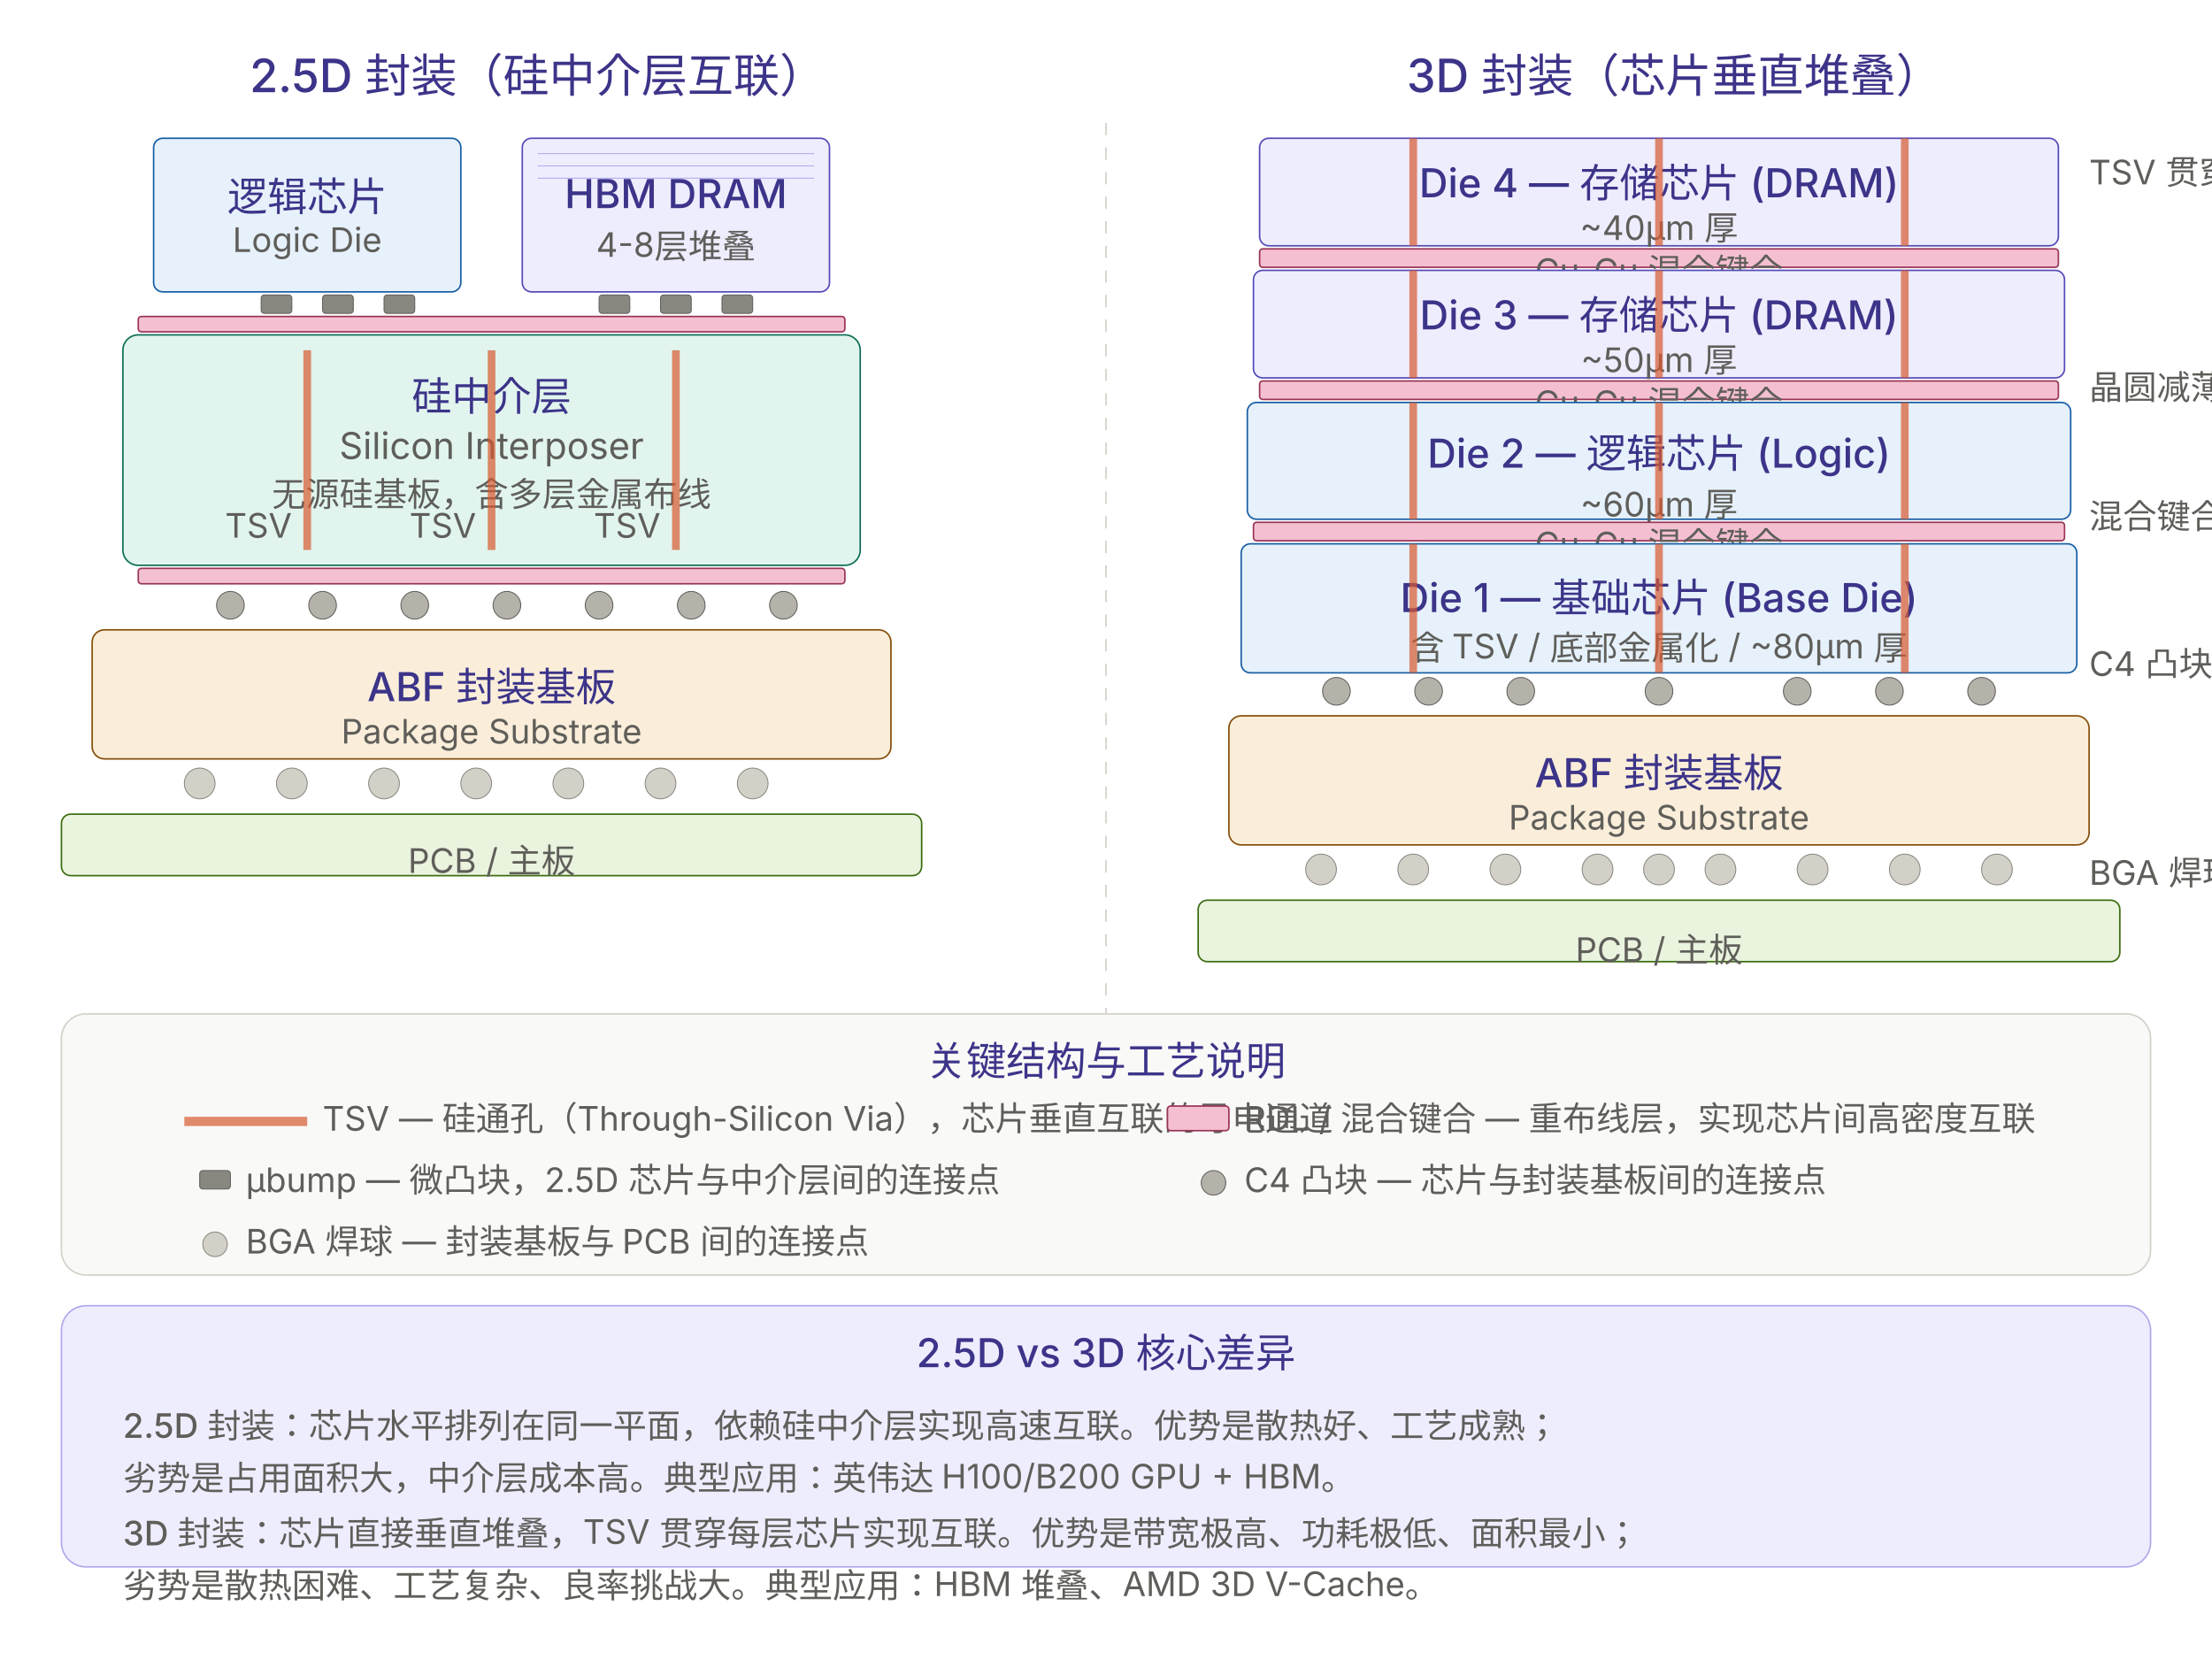
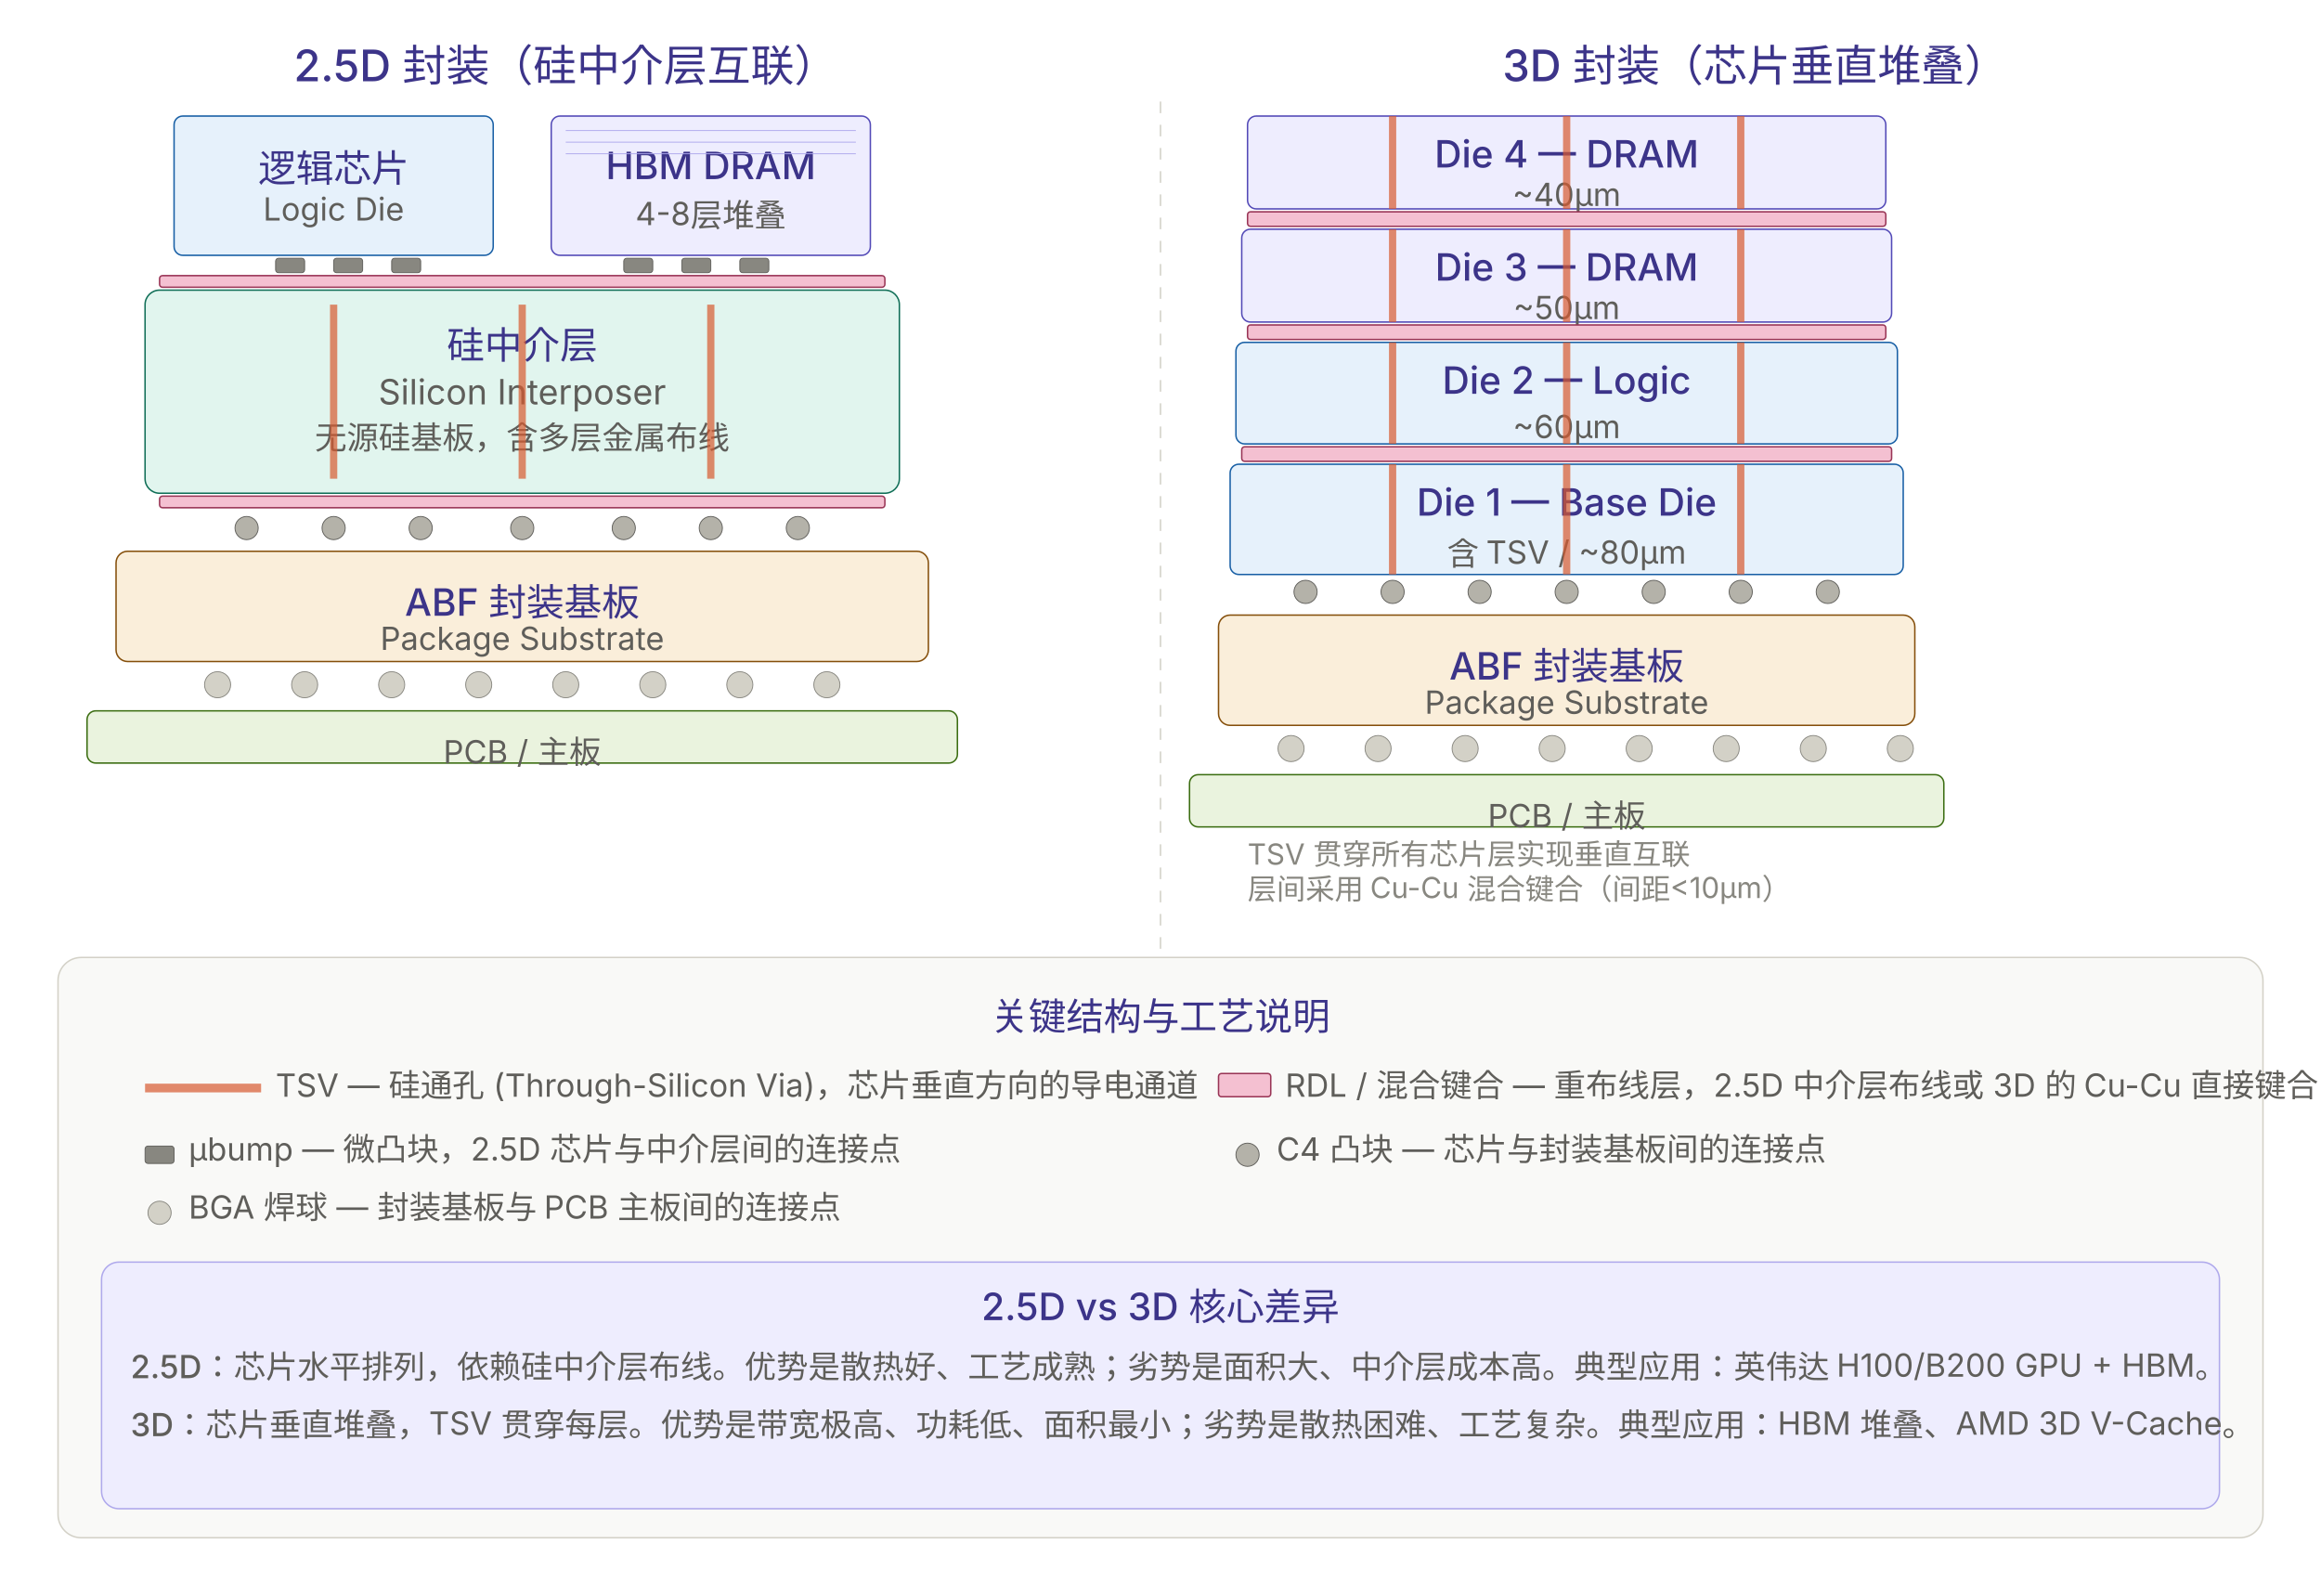
- <svg xmlns="http://www.w3.org/2000/svg" role="img" width="100%" viewBox="0 0 720 545">
-   <defs>
-     <marker id="arrow" viewBox="0 0 10 10" refX="8" refY="5" markerWidth="6" markerHeight="6" orient="auto-start-reverse">
-       <path d="M2 1L8 5L2 9" fill="none" stroke="context-stroke" stroke-width="1.5" stroke-linecap="round" stroke-linejoin="round" />
-     </marker>
-   </defs>
+ <svg xmlns="http://www.w3.org/2000/svg" role="img" width="100%" viewBox="0 0 800 550">
  <style>
    .t  { font-family: -apple-system, "PingFang SC", "Microsoft YaHei", sans-serif; font-size: 15px; fill: #3C3489; font-weight: 500; }
    .th { font-family: -apple-system, "PingFang SC", "Microsoft YaHei", sans-serif; font-size: 13px; fill: #3C3489; font-weight: 500; }
    .ts { font-family: -apple-system, "PingFang SC", "Microsoft YaHei", sans-serif; font-size: 12px; fill: #5F5E5A; font-weight: 400; }
    .tx { font-family: -apple-system, "PingFang SC", "Microsoft YaHei", sans-serif; font-size: 11px; fill: #5F5E5A; font-weight: 400; }
-     .tl { font-family: -apple-system, "PingFang SC", "Microsoft YaHei", sans-serif; font-size: 11px; fill: #444441; font-weight: 400; }
+     .note { font-family: -apple-system, "PingFang SC", "Microsoft YaHei", sans-serif; font-size: 10px; fill: #888780; font-weight: 400; }
  </style>
-   <line x1="360" y1="40" x2="360" y2="400" stroke="#D3D1C7" stroke-width="0.5" stroke-dasharray="4 4" />
-   <text class="t" x="175" y="30" text-anchor="middle">2.5D 封装（硅中介层互联）</text>
-   <text class="t" x="545" y="30" text-anchor="middle">3D 封装（芯片垂直堆叠）</text>
-   <rect x="50" y="45" width="100" height="50" rx="3" fill="#E6F1FB" stroke="#185FA5" stroke-width="0.5" />
-   <text class="th" x="100" y="63" text-anchor="middle" dominant-baseline="central">逻辑芯片</text>
-   <text class="tx" x="100" y="78" text-anchor="middle" dominant-baseline="central">Logic Die</text>
-   <rect x="170" y="45" width="100" height="50" rx="3" fill="#EEEDFE" stroke="#534AB7" stroke-width="0.5" />
-   <text class="th" x="220" y="63" text-anchor="middle" dominant-baseline="central">HBM DRAM</text>
-   <text class="tx" x="220" y="78" text-anchor="middle" dominant-baseline="central">4-8层堆叠</text>
-   <line x1="175" y1="50" x2="265" y2="50" stroke="#AFA9EC" stroke-width="0.3" />
-   <line x1="175" y1="54" x2="265" y2="54" stroke="#AFA9EC" stroke-width="0.3" />
-   <line x1="175" y1="58" x2="265" y2="58" stroke="#AFA9EC" stroke-width="0.3" />
-   <rect x="85" y="96" width="10" height="6" rx="1" fill="#888780" stroke="#5F5E5A" stroke-width="0.3" />
-   <rect x="105" y="96" width="10" height="6" rx="1" fill="#888780" stroke="#5F5E5A" stroke-width="0.3" />
-   <rect x="125" y="96" width="10" height="6" rx="1" fill="#888780" stroke="#5F5E5A" stroke-width="0.3" />
-   <rect x="195" y="96" width="10" height="6" rx="1" fill="#888780" stroke="#5F5E5A" stroke-width="0.3" />
-   <rect x="215" y="96" width="10" height="6" rx="1" fill="#888780" stroke="#5F5E5A" stroke-width="0.3" />
-   <rect x="235" y="96" width="10" height="6" rx="1" fill="#888780" stroke="#5F5E5A" stroke-width="0.3" />
-   <rect x="45" y="103" width="230" height="5" rx="1" fill="#F4C0D1" stroke="#993556" stroke-width="0.5" />
-   <rect x="40" y="109" width="240" height="75" rx="5" fill="#E1F5EE" stroke="#0F6E56" stroke-width="0.5" />
-   <text class="th" x="160" y="128" text-anchor="middle" dominant-baseline="central">硅中介层</text>
-   <text class="ts" x="160" y="145" text-anchor="middle" dominant-baseline="central">Silicon Interposer</text>
-   <text class="tx" x="160" y="160" text-anchor="middle" dominant-baseline="central">无源硅基板，含多层金属布线</text>
-   <line x1="100" y1="114" x2="100" y2="179" stroke="#D85A30" stroke-width="2.5" stroke-opacity="0.7" />
-   <line x1="160" y1="114" x2="160" y2="179" stroke="#D85A30" stroke-width="2.5" stroke-opacity="0.7" />
-   <line x1="220" y1="114" x2="220" y2="179" stroke="#D85A30" stroke-width="2.5" stroke-opacity="0.7" />
-   <text class="tx" x="95" y="175" text-anchor="end" fill="#D85A30">TSV</text>
-   <text class="tx" x="155" y="175" text-anchor="end" fill="#D85A30">TSV</text>
-   <text class="tx" x="215" y="175" text-anchor="end" fill="#D85A30">TSV</text>
-   <rect x="45" y="185" width="230" height="5" rx="1" fill="#F4C0D1" stroke="#993556" stroke-width="0.5" />
-   <circle cx="75" cy="197" r="4.5" fill="#B4B2A9" stroke="#5F5E5A" stroke-width="0.3" />
-   <circle cx="105" cy="197" r="4.5" fill="#B4B2A9" stroke="#5F5E5A" stroke-width="0.3" />
-   <circle cx="135" cy="197" r="4.5" fill="#B4B2A9" stroke="#5F5E5A" stroke-width="0.3" />
-   <circle cx="165" cy="197" r="4.5" fill="#B4B2A9" stroke="#5F5E5A" stroke-width="0.3" />
-   <circle cx="195" cy="197" r="4.5" fill="#B4B2A9" stroke="#5F5E5A" stroke-width="0.3" />
-   <circle cx="225" cy="197" r="4.5" fill="#B4B2A9" stroke="#5F5E5A" stroke-width="0.3" />
-   <circle cx="255" cy="197" r="4.5" fill="#B4B2A9" stroke="#5F5E5A" stroke-width="0.3" />
-   <rect x="30" y="205" width="260" height="42" rx="4" fill="#FAEEDA" stroke="#854F0B" stroke-width="0.5" />
-   <text class="th" x="160" y="221" text-anchor="middle" dominant-baseline="central">ABF 封装基板</text>
-   <text class="tx" x="160" y="238" text-anchor="middle" dominant-baseline="central">Package Substrate</text>
-   <circle cx="65" cy="255" r="5" fill="#D3D1C7" stroke="#888780" stroke-width="0.3" />
-   <circle cx="95" cy="255" r="5" fill="#D3D1C7" stroke="#888780" stroke-width="0.3" />
-   <circle cx="125" cy="255" r="5" fill="#D3D1C7" stroke="#888780" stroke-width="0.3" />
-   <circle cx="155" cy="255" r="5" fill="#D3D1C7" stroke="#888780" stroke-width="0.3" />
-   <circle cx="185" cy="255" r="5" fill="#D3D1C7" stroke="#888780" stroke-width="0.3" />
-   <circle cx="215" cy="255" r="5" fill="#D3D1C7" stroke="#888780" stroke-width="0.3" />
-   <circle cx="245" cy="255" r="5" fill="#D3D1C7" stroke="#888780" stroke-width="0.3" />
-   <rect x="20" y="265" width="280" height="20" rx="3" fill="#EAF3DE" stroke="#3B6D11" stroke-width="0.5" />
-   <text class="tx" x="160" y="278" text-anchor="middle" dominant-baseline="central">PCB / 主板</text>
-   <rect x="410" y="45" width="260" height="35" rx="3" fill="#EEEDFE" stroke="#534AB7" stroke-width="0.5" />
-   <text class="th" x="540" y="57" text-anchor="middle" dominant-baseline="central">Die 4 — 存储芯片 (DRAM)</text>
-   <text class="tx" x="540" y="72" text-anchor="middle" dominant-baseline="central">~40μm 厚</text>
-   <line x1="460" y1="45" x2="460" y2="80" stroke="#D85A30" stroke-width="2.5" stroke-opacity="0.7" />
-   <line x1="540" y1="45" x2="540" y2="80" stroke="#D85A30" stroke-width="2.5" stroke-opacity="0.7" />
-   <line x1="620" y1="45" x2="620" y2="80" stroke="#D85A30" stroke-width="2.5" stroke-opacity="0.7" />
-   <rect x="410" y="81" width="260" height="6" rx="1" fill="#F4C0D1" stroke="#993556" stroke-width="0.5" />
-   <text class="tx" x="540" y="86" text-anchor="middle" dominant-baseline="central">Cu-Cu 混合键合</text>
-   <rect x="408" y="88" width="264" height="35" rx="3" fill="#EEEDFE" stroke="#534AB7" stroke-width="0.5" />
-   <text class="th" x="540" y="100" text-anchor="middle" dominant-baseline="central">Die 3 — 存储芯片 (DRAM)</text>
-   <text class="tx" x="540" y="115" text-anchor="middle" dominant-baseline="central">~50μm 厚</text>
-   <line x1="460" y1="88" x2="460" y2="123" stroke="#D85A30" stroke-width="2.5" stroke-opacity="0.7" />
-   <line x1="540" y1="88" x2="540" y2="123" stroke="#D85A30" stroke-width="2.5" stroke-opacity="0.7" />
-   <line x1="620" y1="88" x2="620" y2="123" stroke="#D85A30" stroke-width="2.5" stroke-opacity="0.7" />
-   <rect x="410" y="124" width="260" height="6" rx="1" fill="#F4C0D1" stroke="#993556" stroke-width="0.5" />
-   <text class="tx" x="540" y="129" text-anchor="middle" dominant-baseline="central">Cu-Cu 混合键合</text>
-   <rect x="406" y="131" width="268" height="38" rx="3" fill="#E6F1FB" stroke="#185FA5" stroke-width="0.5" />
-   <text class="th" x="540" y="145" text-anchor="middle" dominant-baseline="central">Die 2 — 逻辑芯片 (Logic)</text>
-   <text class="tx" x="540" y="162" text-anchor="middle" dominant-baseline="central">~60μm 厚</text>
-   <line x1="460" y1="131" x2="460" y2="169" stroke="#D85A30" stroke-width="2.5" stroke-opacity="0.7" />
-   <line x1="540" y1="131" x2="540" y2="169" stroke="#D85A30" stroke-width="2.5" stroke-opacity="0.7" />
-   <line x1="620" y1="131" x2="620" y2="169" stroke="#D85A30" stroke-width="2.5" stroke-opacity="0.7" />
-   <rect x="408" y="170" width="264" height="6" rx="1" fill="#F4C0D1" stroke="#993556" stroke-width="0.5" />
-   <text class="tx" x="540" y="175" text-anchor="middle" dominant-baseline="central">Cu-Cu 混合键合</text>
-   <rect x="404" y="177" width="272" height="42" rx="3" fill="#E6F1FB" stroke="#185FA5" stroke-width="0.5" />
-   <text class="th" x="540" y="192" text-anchor="middle" dominant-baseline="central">Die 1 — 基础芯片 (Base Die)</text>
-   <text class="tx" x="540" y="210" text-anchor="middle" dominant-baseline="central">含 TSV / 底部金属化 / ~80μm 厚</text>
-   <line x1="460" y1="177" x2="460" y2="219" stroke="#D85A30" stroke-width="2.5" stroke-opacity="0.7" />
-   <line x1="540" y1="177" x2="540" y2="219" stroke="#D85A30" stroke-width="2.5" stroke-opacity="0.7" />
-   <line x1="620" y1="177" x2="620" y2="219" stroke="#D85A30" stroke-width="2.5" stroke-opacity="0.7" />
-   <circle cx="435" cy="225" r="4.5" fill="#B4B2A9" stroke="#5F5E5A" stroke-width="0.3" />
-   <circle cx="465" cy="225" r="4.5" fill="#B4B2A9" stroke="#5F5E5A" stroke-width="0.3" />
-   <circle cx="495" cy="225" r="4.5" fill="#B4B2A9" stroke="#5F5E5A" stroke-width="0.3" />
-   <circle cx="540" cy="225" r="4.5" fill="#B4B2A9" stroke="#5F5E5A" stroke-width="0.3" />
-   <circle cx="585" cy="225" r="4.5" fill="#B4B2A9" stroke="#5F5E5A" stroke-width="0.3" />
-   <circle cx="615" cy="225" r="4.5" fill="#B4B2A9" stroke="#5F5E5A" stroke-width="0.3" />
-   <circle cx="645" cy="225" r="4.5" fill="#B4B2A9" stroke="#5F5E5A" stroke-width="0.3" />
-   <rect x="400" y="233" width="280" height="42" rx="4" fill="#FAEEDA" stroke="#854F0B" stroke-width="0.5" />
-   <text class="th" x="540" y="249" text-anchor="middle" dominant-baseline="central">ABF 封装基板</text>
-   <text class="tx" x="540" y="266" text-anchor="middle" dominant-baseline="central">Package Substrate</text>
-   <circle cx="430" cy="283" r="5" fill="#D3D1C7" stroke="#888780" stroke-width="0.3" />
-   <circle cx="460" cy="283" r="5" fill="#D3D1C7" stroke="#888780" stroke-width="0.3" />
-   <circle cx="490" cy="283" r="5" fill="#D3D1C7" stroke="#888780" stroke-width="0.3" />
-   <circle cx="520" cy="283" r="5" fill="#D3D1C7" stroke="#888780" stroke-width="0.3" />
-   <circle cx="540" cy="283" r="5" fill="#D3D1C7" stroke="#888780" stroke-width="0.3" />
-   <circle cx="560" cy="283" r="5" fill="#D3D1C7" stroke="#888780" stroke-width="0.3" />
-   <circle cx="590" cy="283" r="5" fill="#D3D1C7" stroke="#888780" stroke-width="0.3" />
-   <circle cx="620" cy="283" r="5" fill="#D3D1C7" stroke="#888780" stroke-width="0.3" />
-   <circle cx="650" cy="283" r="5" fill="#D3D1C7" stroke="#888780" stroke-width="0.3" />
-   <rect x="390" y="293" width="300" height="20" rx="3" fill="#EAF3DE" stroke="#3B6D11" stroke-width="0.5" />
-   <text class="tx" x="540" y="307" text-anchor="middle" dominant-baseline="central">PCB / 主板</text>
-   <text class="tx" x="680" y="60" text-anchor="start">TSV 贯穿</text>
-   <text class="tx" x="680" y="130" text-anchor="start">晶圆减薄至 40–80μm</text>
-   <text class="tx" x="680" y="172" text-anchor="start">混合键合</text>
-   <text class="tx" x="680" y="220" text-anchor="start">C4 凸块</text>
-   <text class="tx" x="680" y="288" text-anchor="start">BGA 焊球</text>
-   <rect x="20" y="330" width="680" height="85" rx="8" fill="#F9F9F7" stroke="#D3D1C7" stroke-width="0.5" />
-   <text class="th" x="360" y="350" text-anchor="middle">关键结构与工艺说明</text>
-   <line x1="60" y1="365" x2="100" y2="365" stroke="#D85A30" stroke-width="3" stroke-opacity="0.7" />
-   <text class="tx" x="105" y="368" text-anchor="start">TSV — 硅通孔（Through-Silicon Via），芯片垂直互联的导电通道</text>
-   <rect x="380" y="360" width="20" height="8" rx="1" fill="#F4C0D1" stroke="#993556" stroke-width="0.5" />
-   <text class="tx" x="405" y="368" text-anchor="start">RDL / 混合键合 — 重布线层，实现芯片间高密度互联</text>
-   <rect x="65" y="381" width="10" height="6" rx="1" fill="#888780" stroke="#5F5E5A" stroke-width="0.3" />
-   <text class="tx" x="80" y="388" text-anchor="start">μbump — 微凸块，2.5D 芯片与中介层间的连接点</text>
-   <circle cx="395" cy="385" r="4" fill="#B4B2A9" stroke="#5F5E5A" stroke-width="0.3" />
-   <text class="tx" x="405" y="388" text-anchor="start">C4 凸块 — 芯片与封装基板间的连接点</text>
-   <circle cx="70" cy="405" r="4" fill="#D3D1C7" stroke="#888780" stroke-width="0.3" />
-   <text class="tx" x="80" y="408" text-anchor="start">BGA 焊球 — 封装基板与 PCB 间的连接点</text>
-   <rect x="20" y="425" width="680" height="85" rx="8" fill="#EEEDFE" stroke="#AFA9EC" stroke-width="0.5" />
-   <text class="th" x="360" y="445" text-anchor="middle">2.5D vs 3D 核心差异</text>
-   <text class="tx" x="40" y="468" text-anchor="start">
-     <tspan font-weight="500">2.5D 封装：</tspan>芯片水平排列在同一平面，依赖硅中介层实现高速互联。优势是散热好、工艺成熟；</text>
-   <text class="tx" x="40" y="485" text-anchor="start">劣势是占用面积大，中介层成本高。典型应用：英伟达 H100/B200 GPU + HBM。</text>
-   <text class="tx" x="40" y="503" text-anchor="start">
-     <tspan font-weight="500">3D 封装：</tspan>芯片直接垂直堆叠，TSV 贯穿每层芯片实现互联。优势是带宽极高、功耗极低、面积最小；</text>
-   <text class="tx" x="40" y="520" text-anchor="start">劣势是散热困难、工艺复杂、良率挑战大。典型应用：HBM 堆叠、AMD 3D V-Cache。</text>
+   <line x1="400" y1="35" x2="400" y2="330" stroke="#D3D1C7" stroke-width="0.5" stroke-dasharray="4 4" />
+   <text class="t" x="195" y="28" text-anchor="middle">2.5D 封装（硅中介层互联）</text>
+   <text class="t" x="605" y="28" text-anchor="middle">3D 封装（芯片垂直堆叠）</text>
+   <rect x="60" y="40" width="110" height="48" rx="3" fill="#E6F1FB" stroke="#185FA5" stroke-width="0.5" />
+   <text class="th" x="115" y="57" text-anchor="middle" dominant-baseline="central">逻辑芯片</text>
+   <text class="tx" x="115" y="72" text-anchor="middle" dominant-baseline="central">Logic Die</text>
+   <rect x="190" y="40" width="110" height="48" rx="3" fill="#EEEDFE" stroke="#534AB7" stroke-width="0.5" />
+   <text class="th" x="245" y="57" text-anchor="middle" dominant-baseline="central">HBM DRAM</text>
+   <text class="tx" x="245" y="72" text-anchor="middle" dominant-baseline="central">4-8层堆叠</text>
+   <line x1="195" y1="45" x2="295" y2="45" stroke="#AFA9EC" stroke-width="0.3" />
+   <line x1="195" y1="49" x2="295" y2="49" stroke="#AFA9EC" stroke-width="0.3" />
+   <line x1="195" y1="53" x2="295" y2="53" stroke="#AFA9EC" stroke-width="0.3" />
+   <rect x="95" y="89" width="10" height="5" rx="1" fill="#888780" stroke="#5F5E5A" stroke-width="0.3" />
+   <rect x="115" y="89" width="10" height="5" rx="1" fill="#888780" stroke="#5F5E5A" stroke-width="0.3" />
+   <rect x="135" y="89" width="10" height="5" rx="1" fill="#888780" stroke="#5F5E5A" stroke-width="0.3" />
+   <rect x="215" y="89" width="10" height="5" rx="1" fill="#888780" stroke="#5F5E5A" stroke-width="0.3" />
+   <rect x="235" y="89" width="10" height="5" rx="1" fill="#888780" stroke="#5F5E5A" stroke-width="0.3" />
+   <rect x="255" y="89" width="10" height="5" rx="1" fill="#888780" stroke="#5F5E5A" stroke-width="0.3" />
+   <rect x="55" y="95" width="250" height="4" rx="1" fill="#F4C0D1" stroke="#993556" stroke-width="0.5" />
+   <rect x="50" y="100" width="260" height="70" rx="5" fill="#E1F5EE" stroke="#0F6E56" stroke-width="0.5" />
+   <text class="th" x="180" y="118" text-anchor="middle" dominant-baseline="central">硅中介层</text>
+   <text class="ts" x="180" y="135" text-anchor="middle" dominant-baseline="central">Silicon Interposer</text>
+   <text class="tx" x="180" y="150" text-anchor="middle" dominant-baseline="central">无源硅基板，含多层金属布线</text>
+   <line x1="115" y1="105" x2="115" y2="165" stroke="#D85A30" stroke-width="2.5" stroke-opacity="0.7" />
+   <line x1="180" y1="105" x2="180" y2="165" stroke="#D85A30" stroke-width="2.5" stroke-opacity="0.7" />
+   <line x1="245" y1="105" x2="245" y2="165" stroke="#D85A30" stroke-width="2.5" stroke-opacity="0.7" />
+   <rect x="55" y="171" width="250" height="4" rx="1" fill="#F4C0D1" stroke="#993556" stroke-width="0.5" />
+   <circle cx="85" cy="182" r="4" fill="#B4B2A9" stroke="#5F5E5A" stroke-width="0.3" />
+   <circle cx="115" cy="182" r="4" fill="#B4B2A9" stroke="#5F5E5A" stroke-width="0.3" />
+   <circle cx="145" cy="182" r="4" fill="#B4B2A9" stroke="#5F5E5A" stroke-width="0.3" />
+   <circle cx="180" cy="182" r="4" fill="#B4B2A9" stroke="#5F5E5A" stroke-width="0.3" />
+   <circle cx="215" cy="182" r="4" fill="#B4B2A9" stroke="#5F5E5A" stroke-width="0.3" />
+   <circle cx="245" cy="182" r="4" fill="#B4B2A9" stroke="#5F5E5A" stroke-width="0.3" />
+   <circle cx="275" cy="182" r="4" fill="#B4B2A9" stroke="#5F5E5A" stroke-width="0.3" />
+   <rect x="40" y="190" width="280" height="38" rx="4" fill="#FAEEDA" stroke="#854F0B" stroke-width="0.5" />
+   <text class="th" x="180" y="205" text-anchor="middle" dominant-baseline="central">ABF 封装基板</text>
+   <text class="tx" x="180" y="220" text-anchor="middle" dominant-baseline="central">Package Substrate</text>
+   <circle cx="75" cy="236" r="4.5" fill="#D3D1C7" stroke="#888780" stroke-width="0.3" />
+   <circle cx="105" cy="236" r="4.5" fill="#D3D1C7" stroke="#888780" stroke-width="0.3" />
+   <circle cx="135" cy="236" r="4.5" fill="#D3D1C7" stroke="#888780" stroke-width="0.3" />
+   <circle cx="165" cy="236" r="4.5" fill="#D3D1C7" stroke="#888780" stroke-width="0.3" />
+   <circle cx="195" cy="236" r="4.5" fill="#D3D1C7" stroke="#888780" stroke-width="0.3" />
+   <circle cx="225" cy="236" r="4.5" fill="#D3D1C7" stroke="#888780" stroke-width="0.3" />
+   <circle cx="255" cy="236" r="4.5" fill="#D3D1C7" stroke="#888780" stroke-width="0.3" />
+   <circle cx="285" cy="236" r="4.5" fill="#D3D1C7" stroke="#888780" stroke-width="0.3" />
+   <rect x="30" y="245" width="300" height="18" rx="3" fill="#EAF3DE" stroke="#3B6D11" stroke-width="0.5" />
+   <text class="tx" x="180" y="257" text-anchor="middle" dominant-baseline="central">PCB / 主板</text>
+   <rect x="430" y="40" width="220" height="32" rx="3" fill="#EEEDFE" stroke="#534AB7" stroke-width="0.5" />
+   <text class="th" x="540" y="53" text-anchor="middle" dominant-baseline="central">Die 4 — DRAM</text>
+   <text class="tx" x="540" y="67" text-anchor="middle" dominant-baseline="central">~40μm</text>
+   <line x1="480" y1="40" x2="480" y2="72" stroke="#D85A30" stroke-width="2.5" stroke-opacity="0.7" />
+   <line x1="540" y1="40" x2="540" y2="72" stroke="#D85A30" stroke-width="2.5" stroke-opacity="0.7" />
+   <line x1="600" y1="40" x2="600" y2="72" stroke="#D85A30" stroke-width="2.5" stroke-opacity="0.7" />
+   <rect x="430" y="73" width="220" height="5" rx="1" fill="#F4C0D1" stroke="#993556" stroke-width="0.5" />
+   <rect x="428" y="79" width="224" height="32" rx="3" fill="#EEEDFE" stroke="#534AB7" stroke-width="0.5" />
+   <text class="th" x="540" y="92" text-anchor="middle" dominant-baseline="central">Die 3 — DRAM</text>
+   <text class="tx" x="540" y="106" text-anchor="middle" dominant-baseline="central">~50μm</text>
+   <line x1="480" y1="79" x2="480" y2="111" stroke="#D85A30" stroke-width="2.5" stroke-opacity="0.7" />
+   <line x1="540" y1="79" x2="540" y2="111" stroke="#D85A30" stroke-width="2.5" stroke-opacity="0.7" />
+   <line x1="600" y1="79" x2="600" y2="111" stroke="#D85A30" stroke-width="2.5" stroke-opacity="0.7" />
+   <rect x="430" y="112" width="220" height="5" rx="1" fill="#F4C0D1" stroke="#993556" stroke-width="0.5" />
+   <rect x="426" y="118" width="228" height="35" rx="3" fill="#E6F1FB" stroke="#185FA5" stroke-width="0.5" />
+   <text class="th" x="540" y="131" text-anchor="middle" dominant-baseline="central">Die 2 — Logic</text>
+   <text class="tx" x="540" y="147" text-anchor="middle" dominant-baseline="central">~60μm</text>
+   <line x1="480" y1="118" x2="480" y2="153" stroke="#D85A30" stroke-width="2.5" stroke-opacity="0.7" />
+   <line x1="540" y1="118" x2="540" y2="153" stroke="#D85A30" stroke-width="2.5" stroke-opacity="0.7" />
+   <line x1="600" y1="118" x2="600" y2="153" stroke="#D85A30" stroke-width="2.5" stroke-opacity="0.7" />
+   <rect x="428" y="154" width="224" height="5" rx="1" fill="#F4C0D1" stroke="#993556" stroke-width="0.5" />
+   <rect x="424" y="160" width="232" height="38" rx="3" fill="#E6F1FB" stroke="#185FA5" stroke-width="0.5" />
+   <text class="th" x="540" y="173" text-anchor="middle" dominant-baseline="central">Die 1 — Base Die</text>
+   <text class="tx" x="540" y="190" text-anchor="middle" dominant-baseline="central">含 TSV / ~80μm</text>
+   <line x1="480" y1="160" x2="480" y2="198" stroke="#D85A30" stroke-width="2.5" stroke-opacity="0.7" />
+   <line x1="540" y1="160" x2="540" y2="198" stroke="#D85A30" stroke-width="2.5" stroke-opacity="0.7" />
+   <line x1="600" y1="160" x2="600" y2="198" stroke="#D85A30" stroke-width="2.5" stroke-opacity="0.7" />
+   <circle cx="450" cy="204" r="4" fill="#B4B2A9" stroke="#5F5E5A" stroke-width="0.3" />
+   <circle cx="480" cy="204" r="4" fill="#B4B2A9" stroke="#5F5E5A" stroke-width="0.3" />
+   <circle cx="510" cy="204" r="4" fill="#B4B2A9" stroke="#5F5E5A" stroke-width="0.3" />
+   <circle cx="540" cy="204" r="4" fill="#B4B2A9" stroke="#5F5E5A" stroke-width="0.3" />
+   <circle cx="570" cy="204" r="4" fill="#B4B2A9" stroke="#5F5E5A" stroke-width="0.3" />
+   <circle cx="600" cy="204" r="4" fill="#B4B2A9" stroke="#5F5E5A" stroke-width="0.3" />
+   <circle cx="630" cy="204" r="4" fill="#B4B2A9" stroke="#5F5E5A" stroke-width="0.3" />
+   <rect x="420" y="212" width="240" height="38" rx="4" fill="#FAEEDA" stroke="#854F0B" stroke-width="0.5" />
+   <text class="th" x="540" y="227" text-anchor="middle" dominant-baseline="central">ABF 封装基板</text>
+   <text class="tx" x="540" y="242" text-anchor="middle" dominant-baseline="central">Package Substrate</text>
+   <circle cx="445" cy="258" r="4.5" fill="#D3D1C7" stroke="#888780" stroke-width="0.3" />
+   <circle cx="475" cy="258" r="4.5" fill="#D3D1C7" stroke="#888780" stroke-width="0.3" />
+   <circle cx="505" cy="258" r="4.5" fill="#D3D1C7" stroke="#888780" stroke-width="0.3" />
+   <circle cx="535" cy="258" r="4.5" fill="#D3D1C7" stroke="#888780" stroke-width="0.3" />
+   <circle cx="565" cy="258" r="4.5" fill="#D3D1C7" stroke="#888780" stroke-width="0.3" />
+   <circle cx="595" cy="258" r="4.5" fill="#D3D1C7" stroke="#888780" stroke-width="0.3" />
+   <circle cx="625" cy="258" r="4.5" fill="#D3D1C7" stroke="#888780" stroke-width="0.3" />
+   <circle cx="655" cy="258" r="4.5" fill="#D3D1C7" stroke="#888780" stroke-width="0.3" />
+   <rect x="410" y="267" width="260" height="18" rx="3" fill="#EAF3DE" stroke="#3B6D11" stroke-width="0.5" />
+   <text class="tx" x="540" y="279" text-anchor="middle" dominant-baseline="central">PCB / 主板</text>
+   <text class="note" x="430" y="298" text-anchor="start">TSV 贯穿所有芯片层实现垂直互联</text>
+   <text class="note" x="430" y="310" text-anchor="start">层间采用 Cu-Cu 混合键合（间距&lt;10μm）</text>
+   <rect x="20" y="330" width="760" height="200" rx="8" fill="#F9F9F7" stroke="#D3D1C7" stroke-width="0.5" />
+   <text class="th" x="400" y="355" text-anchor="middle">关键结构与工艺说明</text>
+   <line x1="50" y1="375" x2="90" y2="375" stroke="#D85A30" stroke-width="3" stroke-opacity="0.7" />
+   <text class="tx" x="95" y="378" text-anchor="start">TSV — 硅通孔 (Through-Silicon Via)，芯片垂直方向的导电通道</text>
+   <rect x="420" y="370" width="18" height="8" rx="1" fill="#F4C0D1" stroke="#993556" stroke-width="0.5" />
+   <text class="tx" x="443" y="378" text-anchor="start">RDL / 混合键合 — 重布线层，2.5D 中介层布线或 3D 的 Cu-Cu 直接键合</text>
+   <rect x="50" y="395" width="10" height="6" rx="1" fill="#888780" stroke="#5F5E5A" stroke-width="0.3" />
+   <text class="tx" x="65" y="400" text-anchor="start">μbump — 微凸块，2.5D 芯片与中介层间的连接点</text>
+   <circle cx="430" cy="398" r="4" fill="#B4B2A9" stroke="#5F5E5A" stroke-width="0.3" />
+   <text class="tx" x="440" y="400" text-anchor="start">C4 凸块 — 芯片与封装基板间的连接点</text>
+   <circle cx="55" cy="418" r="4" fill="#D3D1C7" stroke="#888780" stroke-width="0.3" />
+   <text class="tx" x="65" y="420" text-anchor="start">BGA 焊球 — 封装基板与 PCB 主板间的连接点</text>
+   <rect x="35" y="435" width="730" height="85" rx="6" fill="#EEEDFE" stroke="#AFA9EC" stroke-width="0.5" />
+   <text class="th" x="400" y="455" text-anchor="middle">2.5D vs 3D 核心差异</text>
+   <text class="tx" x="45" y="475" text-anchor="start">
+     <tspan font-weight="500">2.5D：</tspan>芯片水平排列，依赖硅中介层布线。优势是散热好、工艺成熟；劣势是面积大、中介层成本高。典型应用：英伟达 H100/B200 GPU + HBM。</text>
+   <text class="tx" x="45" y="495" text-anchor="start">
+     <tspan font-weight="500">3D：</tspan>芯片垂直堆叠，TSV 贯穿每层。优势是带宽极高、功耗低、面积最小；劣势是散热困难、工艺复杂。典型应用：HBM 堆叠、AMD 3D V-Cache。</text>
</svg>
